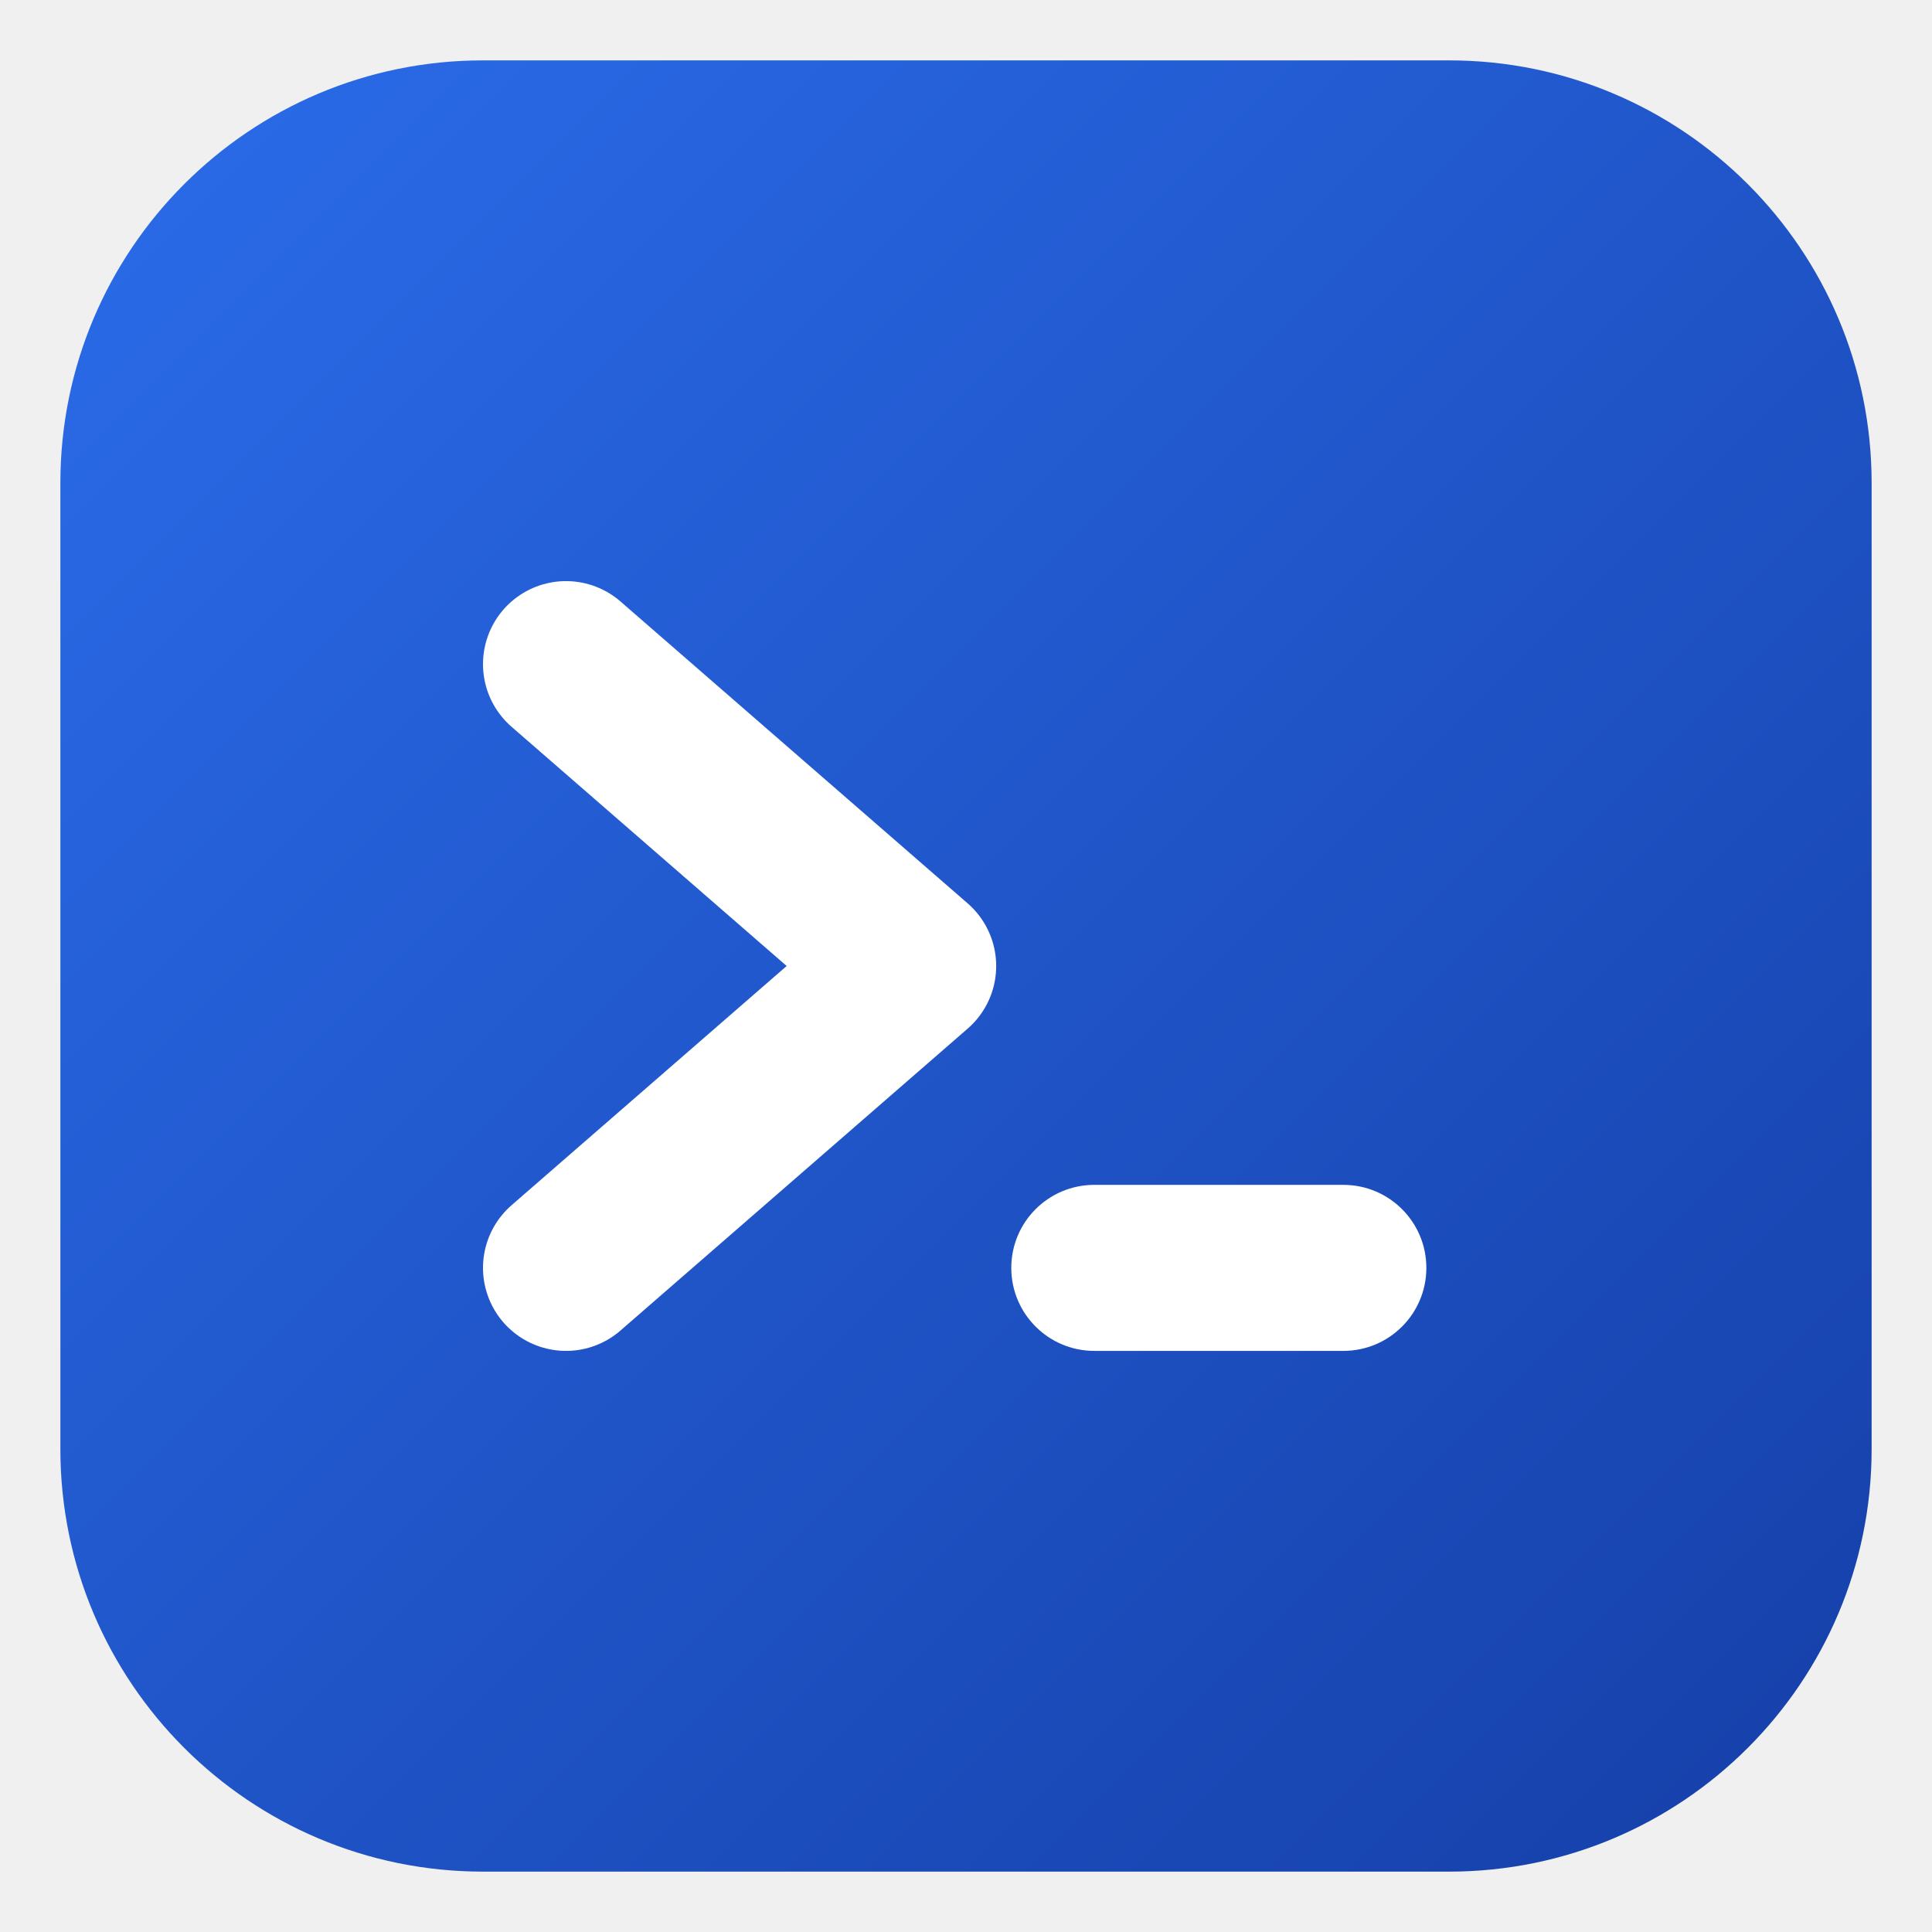
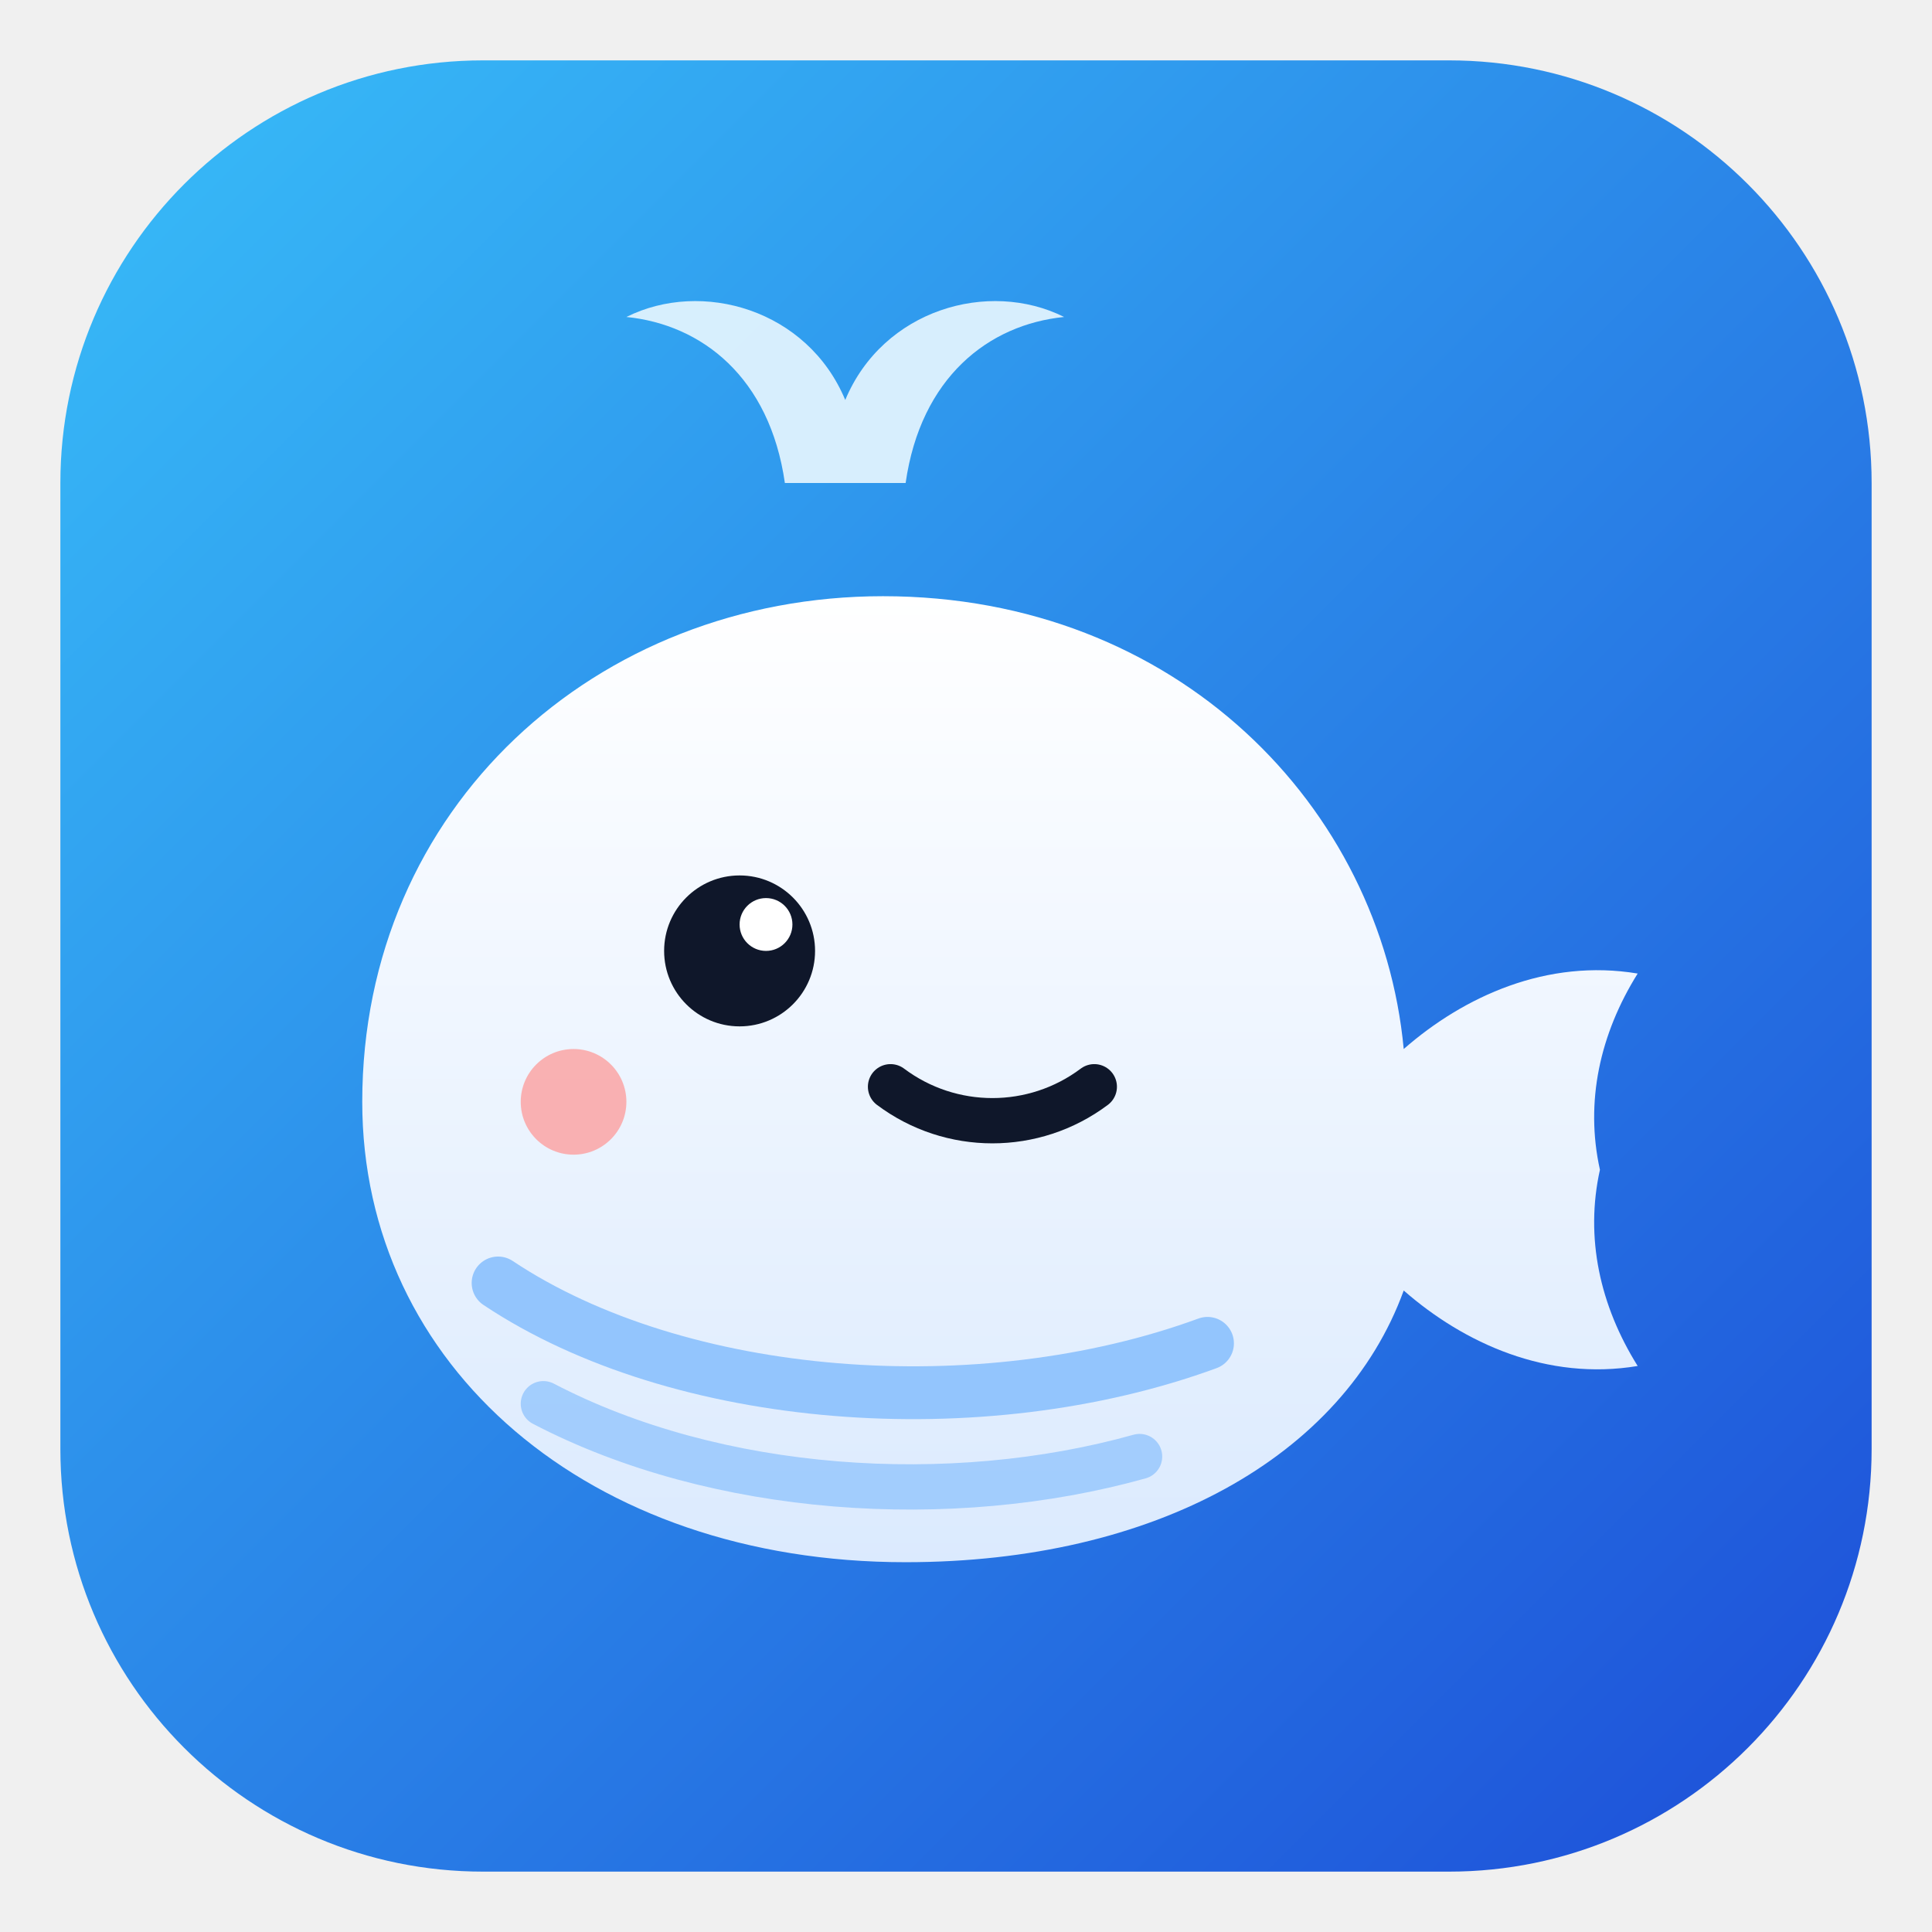
<svg xmlns="http://www.w3.org/2000/svg" width="512" height="512" viewBox="0 0 512 512">
  <defs>
    <linearGradient id="bg" x1="0" y1="0" x2="1" y2="1">
-       <stop offset="0" stop-color="#2B6CEA" />
-       <stop offset="1" stop-color="#153FA8" />
+       <stop offset="0" stop-color="#38BDF8" />
+       <stop offset="1" stop-color="#1D4ED8" />
+     </linearGradient>
+     <linearGradient id="body" x1="0" y1="0" x2="0" y2="1">
+       <stop offset="0" stop-color="#FFFFFF" />
+       <stop offset="1" stop-color="#DBEAFE" />
    </linearGradient>
  </defs>
  <rect x="16" y="16" width="480" height="480" rx="112" fill="url(#bg)" />
-   <path d="M150 176 L242 256 L150 336" fill="none" stroke="#FFFFFF" stroke-width="44" stroke-linecap="round" stroke-linejoin="round" />
-   <rect x="268" y="314" width="110" height="44" rx="22" fill="#FFFFFF" />
+   <path d="M208 128 C204 100 186 86 166 84 C186 74 214 82 224 106 C234 82 262 74 282 84 C262 86 244 100 240 128 Z" fill="#E0F2FE" opacity="0.95" />
+   <path d="M96 292            C96 214 158 158 234 158            C312 158 366 214 372 278            C388 264 410 254 434 258            C424 274 420 292 424 310            C420 328 424 346 434 362            C410 366 388 356 372 342            C356 386 306 414 240 414            C156 414 96 362 96 292 Z" fill="url(#body)" />
+   <path d="M132 340 C180 372 260 378 320 356" fill="none" stroke="#93C5FD" stroke-width="14" stroke-linecap="round" />
+   <path d="M144 372 C190 396 252 400 302 386" fill="none" stroke="#93C5FD" stroke-width="12" stroke-linecap="round" opacity="0.8" />
+   <circle cx="196" cy="252" r="20" fill="#0F172A" />
+   <circle cx="203" cy="245" r="7" fill="#FFFFFF" />
+   <path d="M236 288 C252 300 274 300 290 288" fill="none" stroke="#0F172A" stroke-width="12" stroke-linecap="round" />
+   <circle cx="152" cy="292" r="14" fill="#FCA5A5" opacity="0.85" />
</svg>
